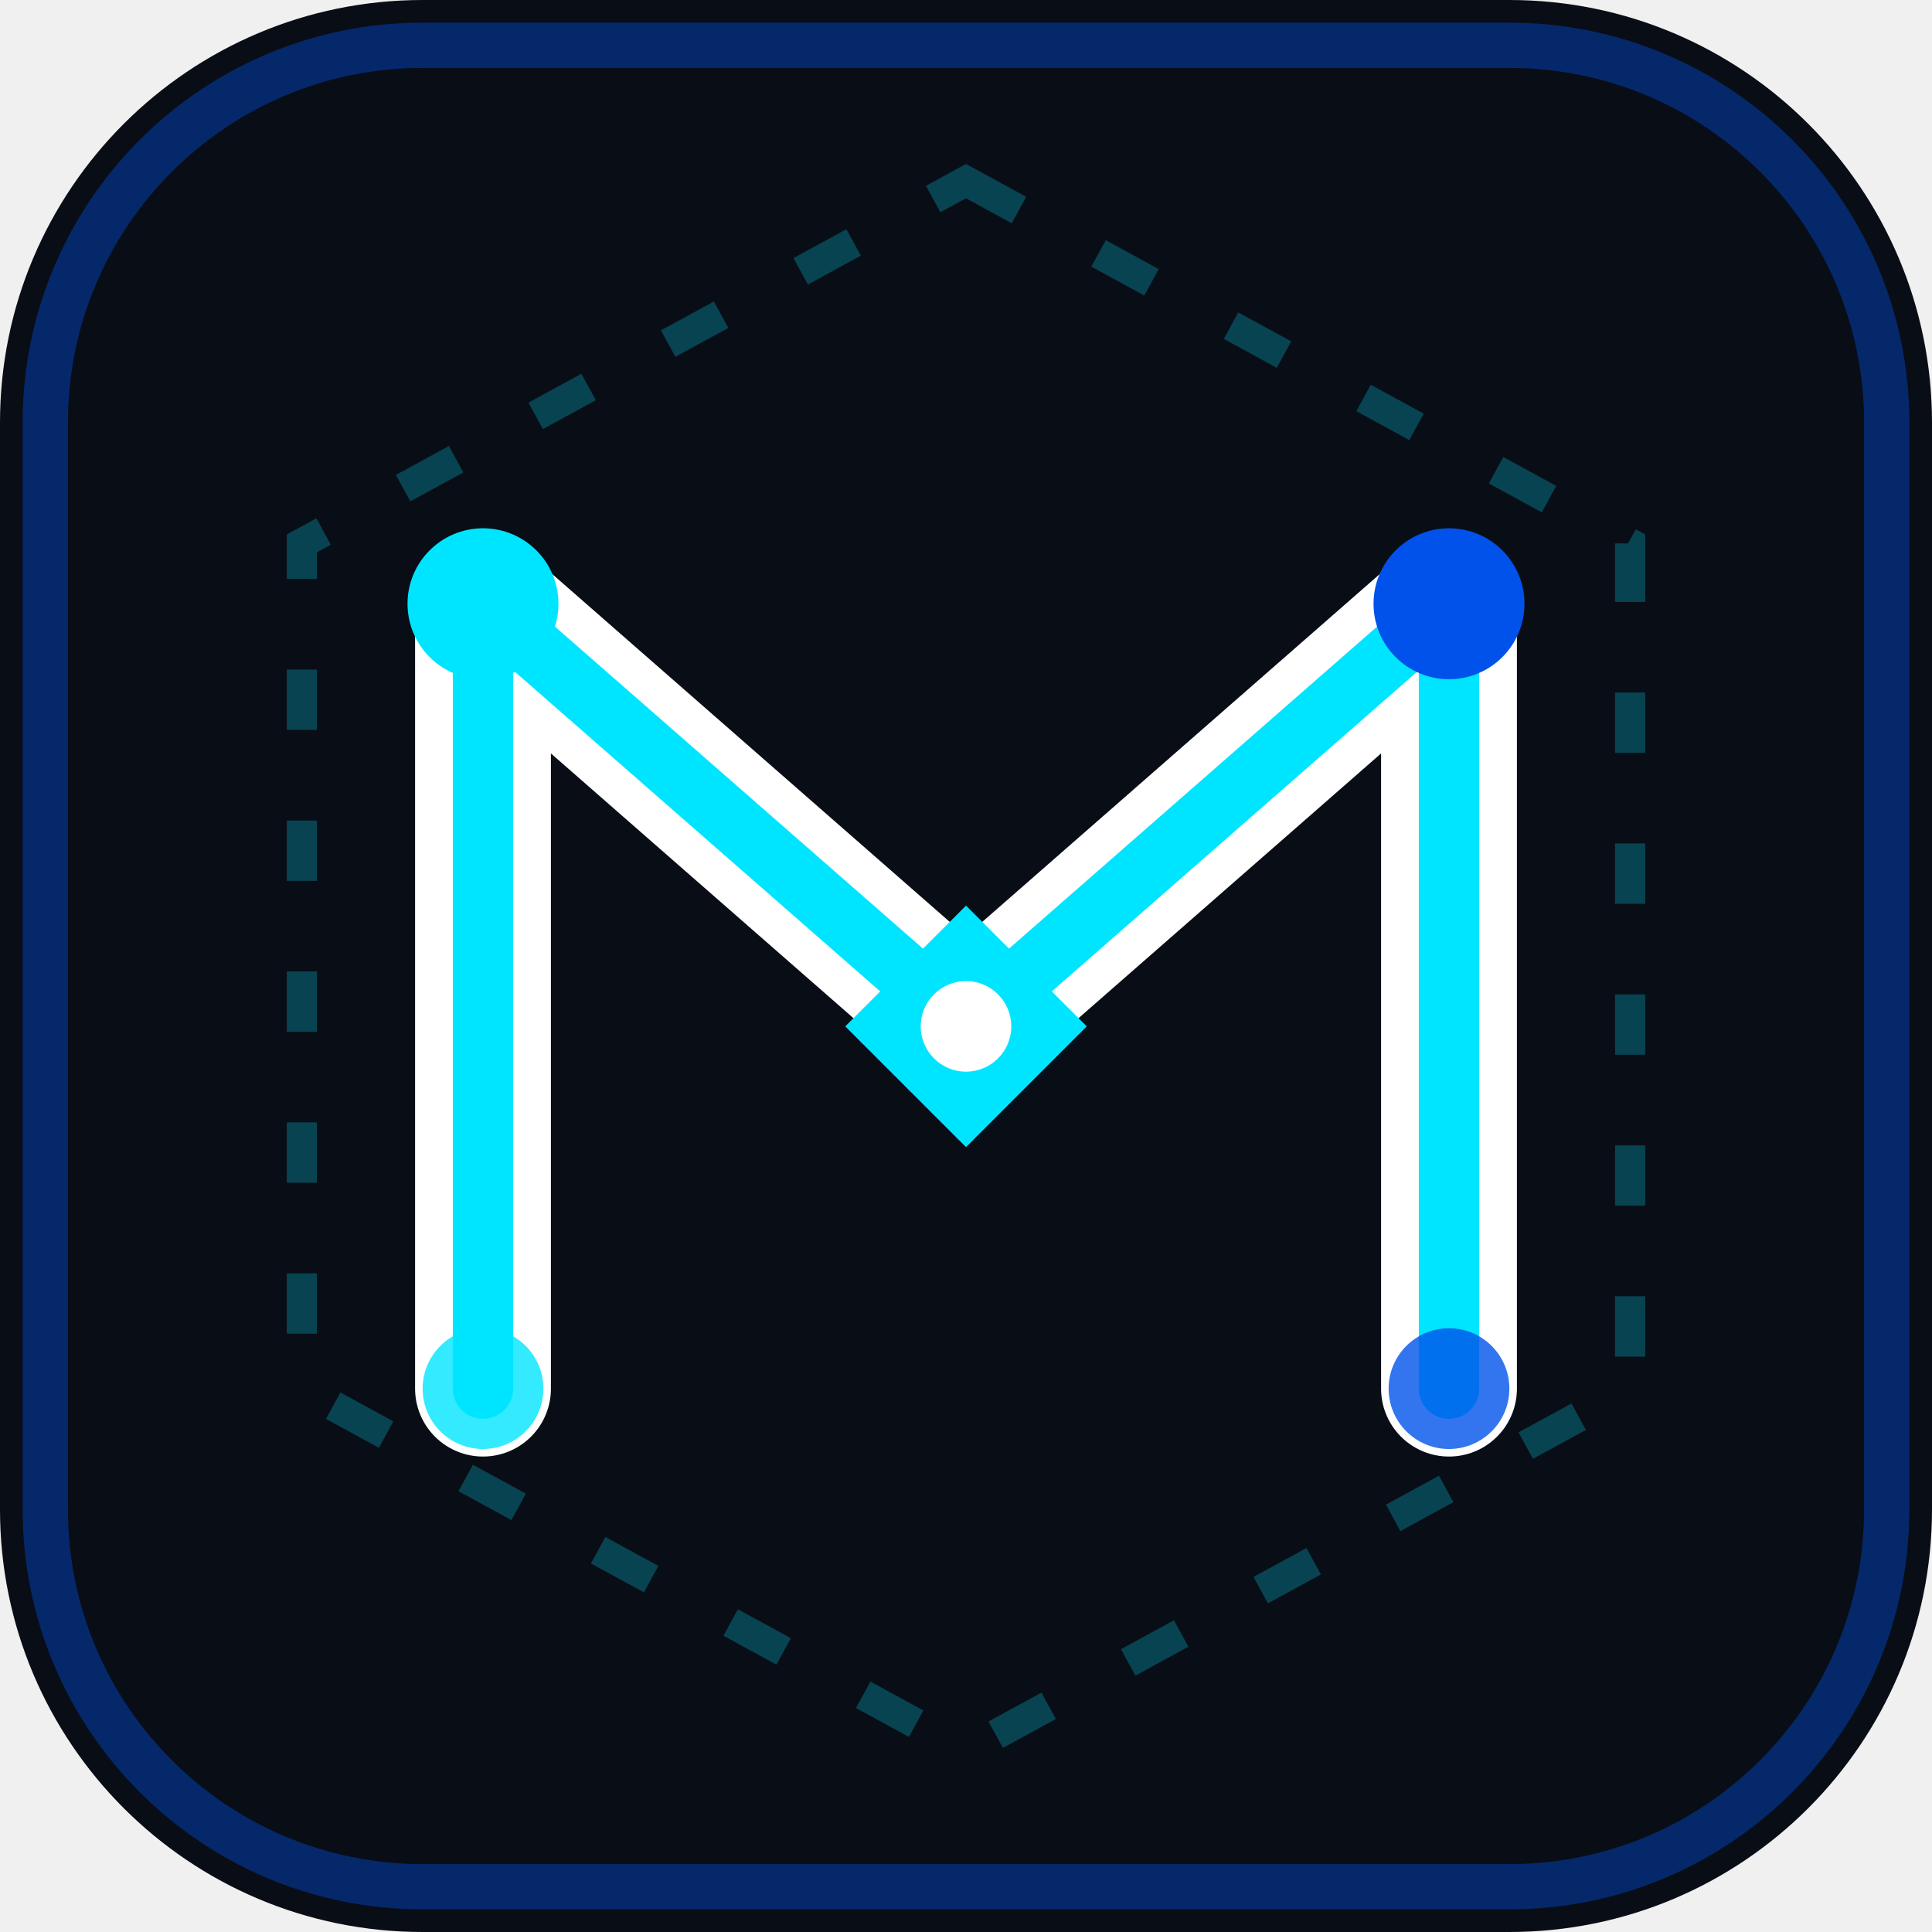
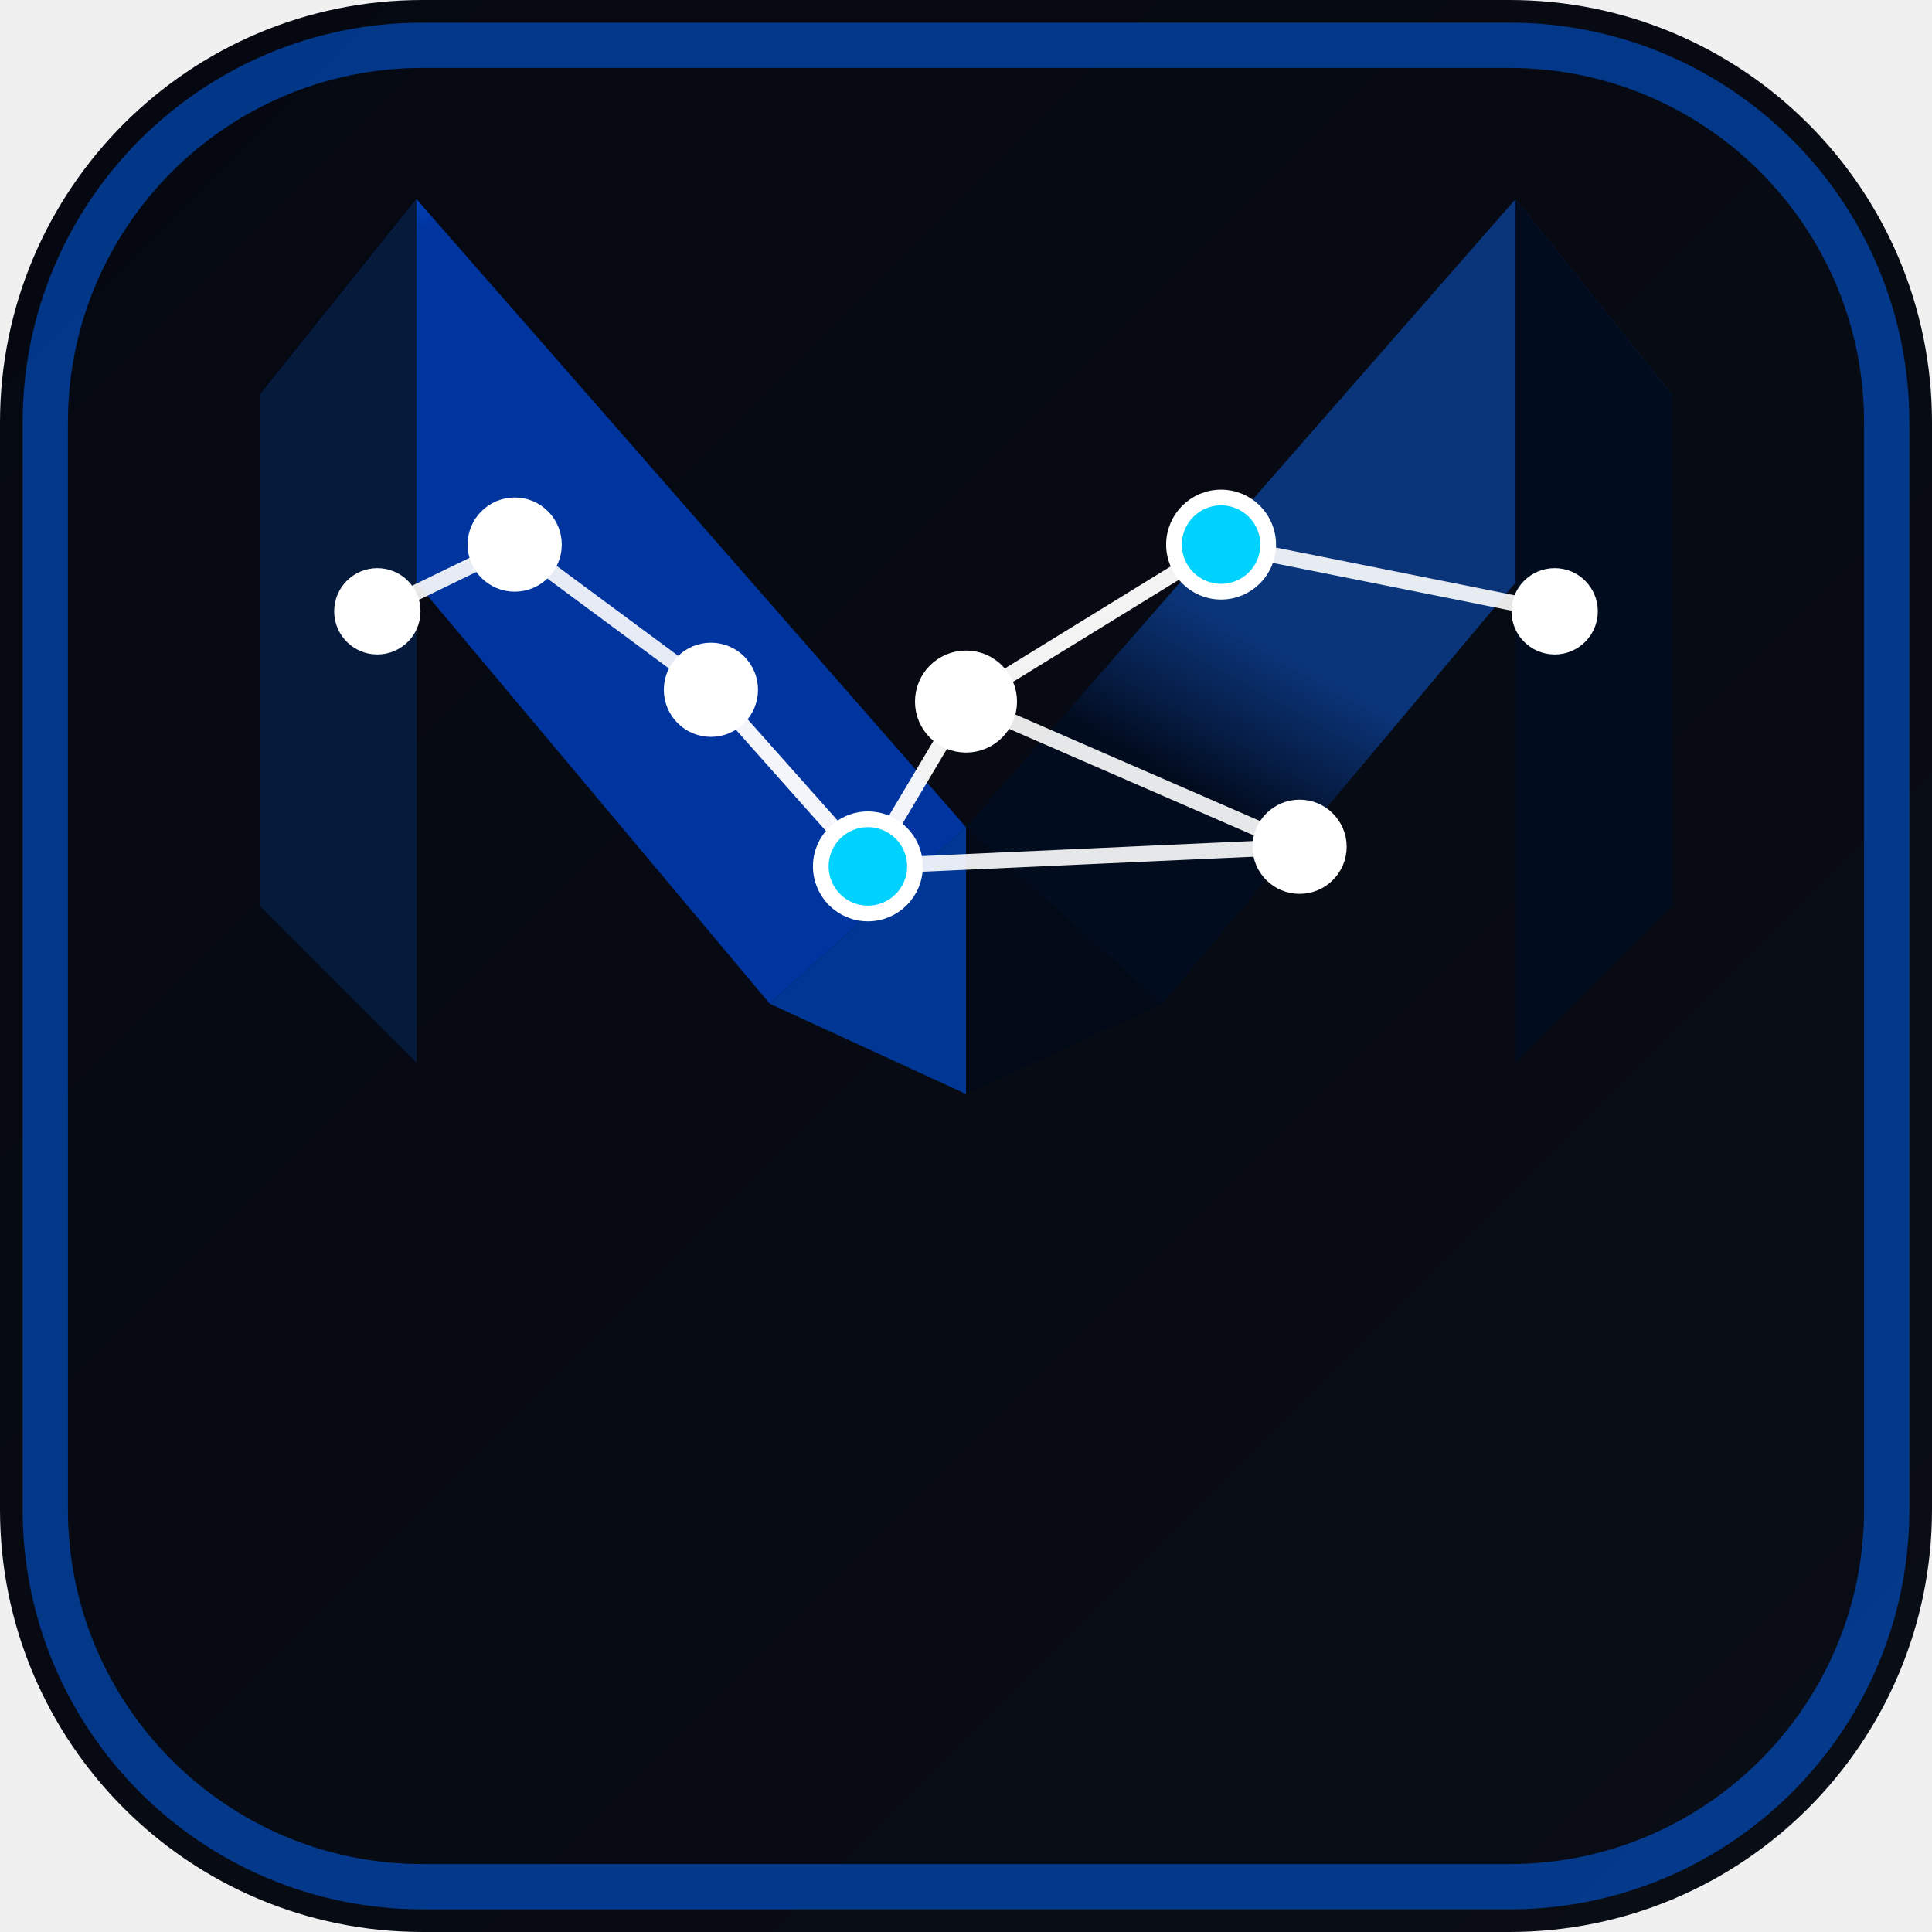
<svg xmlns="http://www.w3.org/2000/svg" viewBox="0 0 64 64" fill="none">
-   <rect width="64" height="64" rx="14" fill="#090d16" />
-   <rect x="1.5" y="1.5" width="61" height="61" rx="12.5" stroke="#0052ea" stroke-width="1.5" stroke-opacity="0.4" />
-   <path d="M32 6L54 18V46L32 58L10 46V18L32 6Z" stroke="#00e5ff" stroke-width="1" stroke-opacity="0.25" stroke-dasharray="2 3" />
-   <path d="M16 46V20L32 34L48 20V46" stroke="#ffffff" stroke-width="4.5" stroke-linecap="round" stroke-linejoin="round" />
-   <path d="M16 46V20L32 34L48 20V46" stroke="#00e5ff" stroke-width="2" stroke-linecap="round" stroke-linejoin="round" />
-   <polygon points="32,30 36,34 32,38 28,34" fill="#00e5ff" />
-   <circle cx="32" cy="34" r="1.5" fill="#ffffff" />
-   <circle cx="16" cy="20" r="2.5" fill="#00e5ff" />
-   <circle cx="48" cy="20" r="2.5" fill="#0052ea" />
-   <circle cx="16" cy="46" r="2" fill="#00e5ff" opacity="0.8" />
-   <circle cx="48" cy="46" r="2" fill="#0052ea" opacity="0.8" />
+   <defs>
+     <linearGradient id="favBg" x1="0" y1="0" x2="64" y2="64" gradientUnits="userSpaceOnUse">
+       <stop offset="0%" stop-color="#050811" />
+       <stop offset="100%" stop-color="#090d16" />
+     </linearGradient>
+     <linearGradient id="favBlue" x1="12" y1="8" x2="32" y2="44" gradientUnits="userSpaceOnUse">
+       <stop offset="0%" stop-color="#0066FF" />
+       <stop offset="50%" stop-color="#0052E0" />
+       <stop offset="100%" stop-color="#0035A0" />
+     </linearGradient>
+     <linearGradient id="favNavy" x1="52" y1="8" x2="32" y2="44" gradientUnits="userSpaceOnUse">
+       <stop offset="0%" stop-color="#0B357A" />
+       <stop offset="60%" stop-color="#061E47" />
+       <stop offset="100%" stop-color="#020C1F" />
+     </linearGradient>
+   </defs>
+   <rect width="64" height="64" rx="14" fill="url(#favBg)" />
+   <rect x="1.5" y="1.5" width="61" height="61" rx="12.5" stroke="#0066FF" stroke-width="1.5" stroke-opacity="0.5" />
+   <g transform="translate(6, 4) scale(0.13)">
+     <polygon points="60,20 200,180 150,225 20,70" fill="url(#favBlue)" />
+     <polygon points="20,70 60,20 60,240 20,200" fill="#061A3C" />
+     <polygon points="150,225 200,180 200,248 150,225" fill="#003794" />
+     <polygon points="340,20 200,180 250,225 380,70" fill="url(#favNavy)" />
+     <polygon points="380,70 340,20 340,240 380,200" fill="#020C1F" />
+     <polygon points="250,225 200,180 200,248 250,225" fill="#020917" />
+     <g stroke="#FFFFFF" stroke-width="4" stroke-linecap="round" stroke-linejoin="round">
+       <line x1="50" y1="125" x2="85" y2="108" opacity="0.9" />
+       <line x1="85" y1="108" x2="135" y2="145" opacity="0.9" />
+       <line x1="135" y1="145" x2="175" y2="190" opacity="0.95" />
+       <line x1="175" y1="190" x2="200" y2="148" opacity="0.95" />
+       <line x1="200" y1="148" x2="265" y2="108" opacity="0.95" />
+       <line x1="265" y1="108" x2="350" y2="125" opacity="0.9" />
+       <line x1="175" y1="190" x2="285" y2="185" opacity="0.9" />
+       <line x1="200" y1="148" x2="285" y2="185" opacity="0.9" />
+       <circle cx="50" cy="125" r="9" fill="#FFFFFF" />
+       <circle cx="85" cy="108" r="10" fill="#FFFFFF" />
+       <circle cx="135" cy="145" r="10" fill="#FFFFFF" />
+       <circle cx="175" cy="190" r="12" fill="#00D2FF" />
+       <circle cx="200" cy="148" r="11" fill="#FFFFFF" />
+       <circle cx="265" cy="108" r="12" fill="#00D2FF" />
+       <circle cx="285" cy="185" r="10" fill="#FFFFFF" />
+       <circle cx="350" cy="125" r="9" fill="#FFFFFF" />
+     </g>
+   </g>
</svg>
